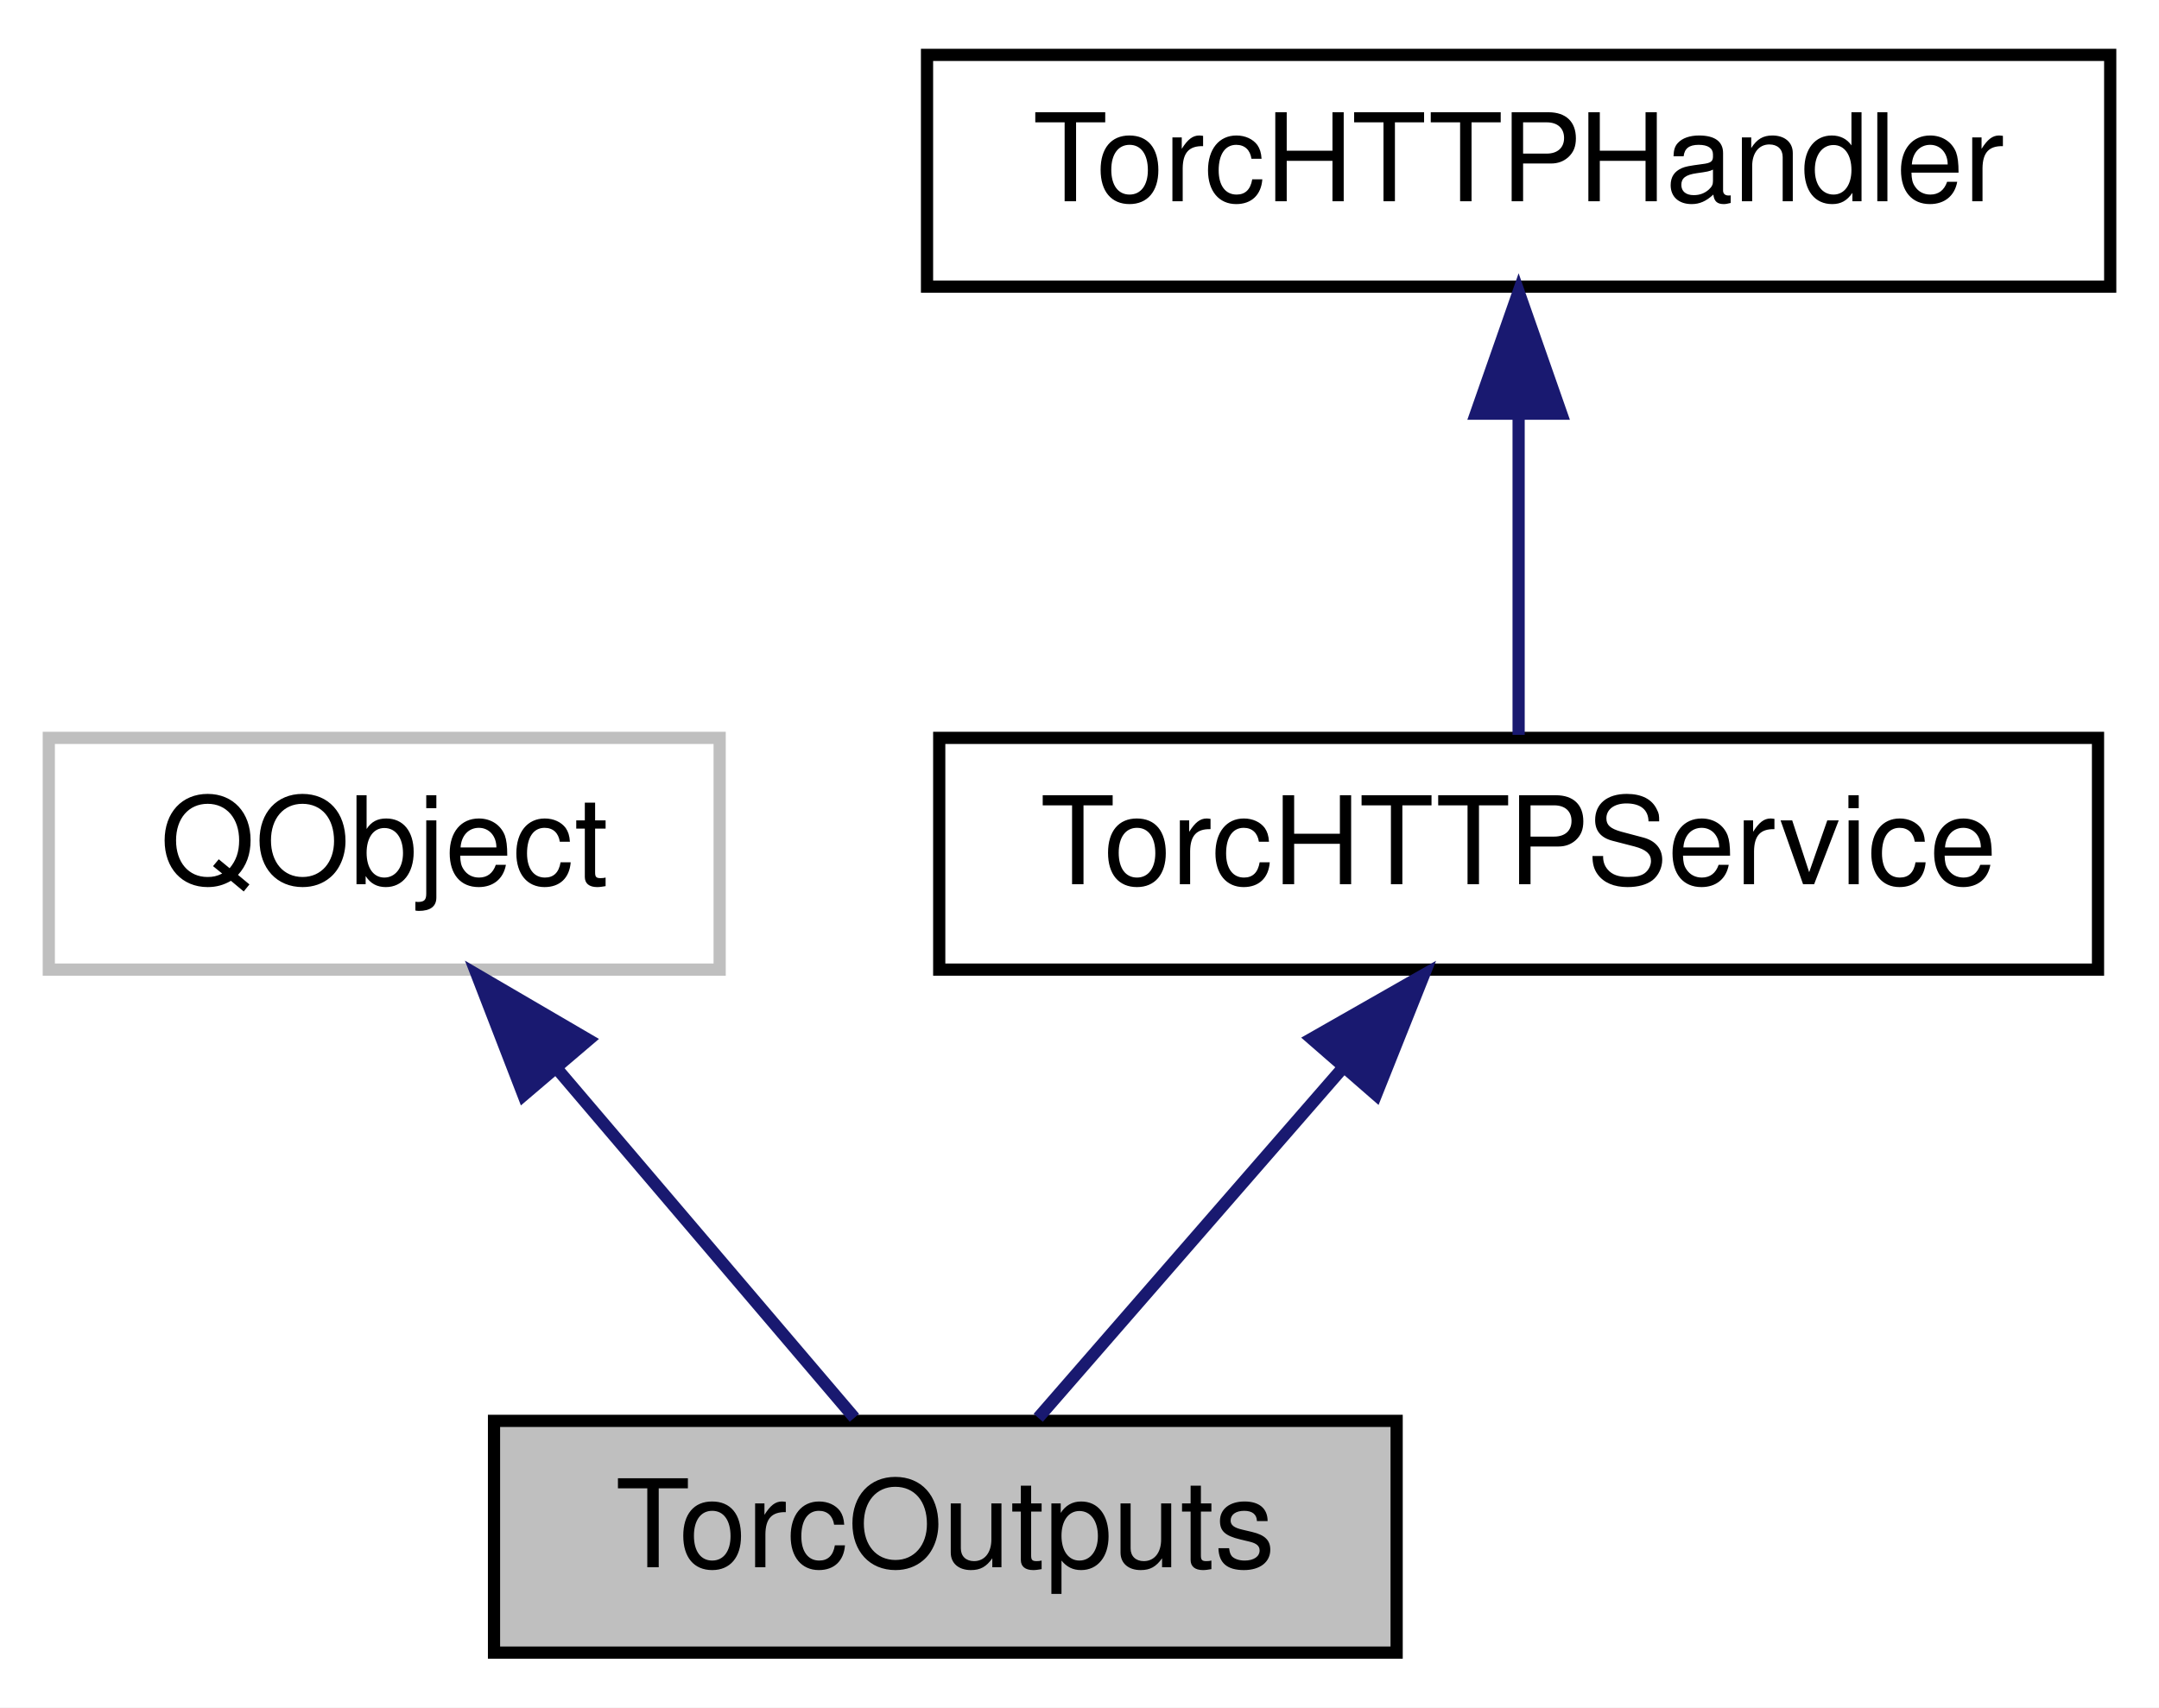
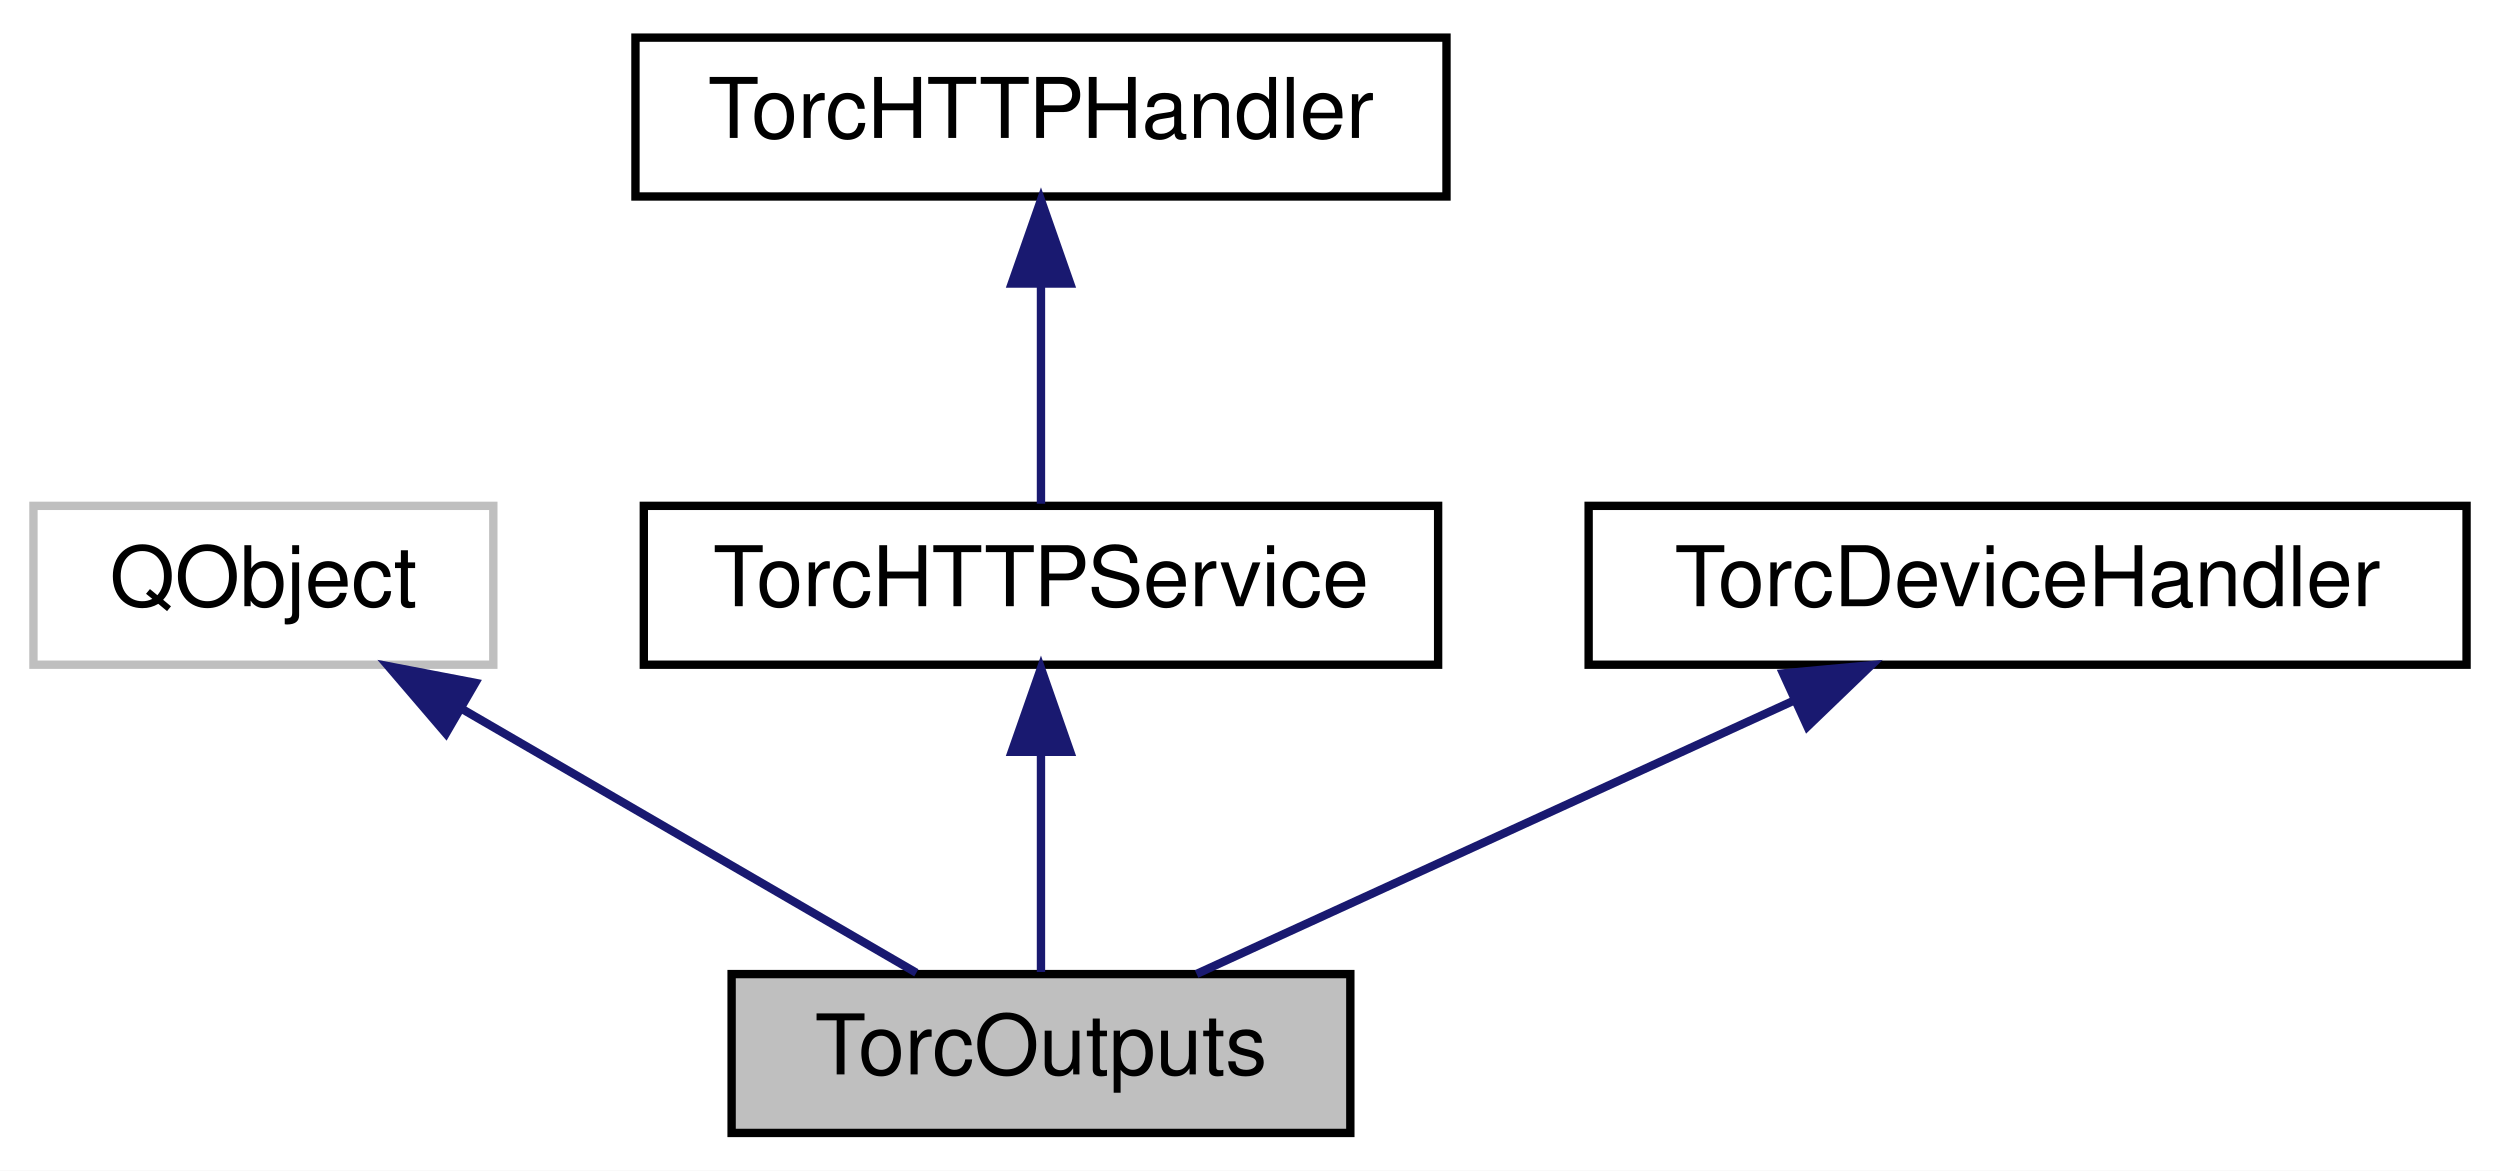
- <svg xmlns="http://www.w3.org/2000/svg" xmlns:xlink="http://www.w3.org/1999/xlink" width="177pt" height="140pt" viewBox="0.00 0.00 177.00 140.00">
+ <svg xmlns="http://www.w3.org/2000/svg" xmlns:xlink="http://www.w3.org/1999/xlink" width="299pt" height="140pt" viewBox="0.00 0.00 299.00 140.00">
  <g id="graph0" class="graph" transform="scale(1 1) rotate(0) translate(4 136)">
-     <polygon fill="white" stroke="none" points="-4,4 -4,-136 173,-136 173,4 -4,4" />
+     <polygon fill="white" stroke="none" points="-4,4 -4,-136 295,-136 295,4 -4,4" />
    <g id="node1" class="node">
-       <polygon fill="#bfbfbf" stroke="black" points="36.5,-0.5 36.5,-19.5 110.5,-19.5 110.5,-0.5 36.5,-0.5" />
-       <text text-anchor="middle" x="73.5" y="-7.5" font-family="Helvetica,sans-Serif" font-size="10.00">TorcOutputs</text>
+       <polygon fill="#bfbfbf" stroke="black" points="83.5,-0.5 83.5,-19.5 157.5,-19.5 157.5,-0.5 83.5,-0.5" />
+       <text text-anchor="middle" x="120.5" y="-7.5" font-family="Helvetica,sans-Serif" font-size="10.00">TorcOutputs</text>
    </g>
    <g id="node2" class="node">
      <polygon fill="white" stroke="#bfbfbf" points="0,-56.5 0,-75.5 55,-75.5 55,-56.5 0,-56.5" />
      <text text-anchor="middle" x="27.5" y="-63.5" font-family="Helvetica,sans-Serif" font-size="10.00">QObject</text>
    </g>
    <g id="edge1" class="edge">
-       <path fill="none" stroke="midnightblue" d="M41.614,-48.431C49.676,-38.967 59.459,-27.483 66.045,-19.751" />
-       <polygon fill="midnightblue" stroke="midnightblue" points="38.916,-46.201 35.096,-56.083 44.245,-50.74 38.916,-46.201" />
+       <path fill="none" stroke="midnightblue" d="M51.306,-51.177C68.419,-41.241 90.965,-28.149 105.595,-19.654" />
+       <polygon fill="midnightblue" stroke="midnightblue" points="49.333,-48.276 42.442,-56.324 52.847,-54.329 49.333,-48.276" />
    </g>
    <g id="node3" class="node">
      <g id="a_node3">
        <a xlink:href="../../d6/d70/class_torc_h_t_t_p_service.html" target="_top" xlink:title="TorcHTTPService">
          <polygon fill="white" stroke="black" points="73,-56.5 73,-75.5 168,-75.5 168,-56.5 73,-56.5" />
          <text text-anchor="middle" x="120.5" y="-63.5" font-family="Helvetica,sans-Serif" font-size="10.00">TorcHTTPService</text>
        </a>
      </g>
    </g>
    <g id="edge2" class="edge">
-       <path fill="none" stroke="midnightblue" d="M106.079,-48.431C97.842,-38.967 87.846,-27.483 81.117,-19.751" />
-       <polygon fill="midnightblue" stroke="midnightblue" points="103.534,-50.838 112.739,-56.083 108.814,-46.242 103.534,-50.838" />
+       <path fill="none" stroke="midnightblue" d="M120.5,-45.804C120.5,-36.91 120.5,-26.78 120.5,-19.751" />
+       <polygon fill="midnightblue" stroke="midnightblue" points="117,-46.083 120.5,-56.083 124,-46.083 117,-46.083" />
    </g>
    <g id="node4" class="node">
      <g id="a_node4">
        <a xlink:href="../../d5/d15/class_torc_h_t_t_p_handler.html" target="_top" xlink:title="Base HTTP response handler class. ">
          <polygon fill="white" stroke="black" points="72,-112.5 72,-131.5 169,-131.5 169,-112.5 72,-112.5" />
          <text text-anchor="middle" x="120.5" y="-119.5" font-family="Helvetica,sans-Serif" font-size="10.00">TorcHTTPHandler</text>
        </a>
      </g>
    </g>
    <g id="edge3" class="edge">
      <path fill="none" stroke="midnightblue" d="M120.5,-101.805C120.5,-92.91 120.5,-82.78 120.5,-75.751" />
      <polygon fill="midnightblue" stroke="midnightblue" points="117,-102.083 120.5,-112.083 124,-102.083 117,-102.083" />
    </g>
+     <g id="node5" class="node">
+       <g id="a_node5">
+         <a xlink:href="../../dc/dfc/class_torc_device_handler.html" target="_top" xlink:title="TorcDeviceHandler">
+           <polygon fill="white" stroke="black" points="186,-56.5 186,-75.5 291,-75.5 291,-56.5 186,-56.5" />
+           <text text-anchor="middle" x="238.5" y="-63.5" font-family="Helvetica,sans-Serif" font-size="10.00">TorcDeviceHandler</text>
+         </a>
+       </g>
+     </g>
+     <g id="edge4" class="edge">
+       <path fill="none" stroke="midnightblue" d="M210.6,-52.232C188.527,-42.131 158.324,-28.309 139.11,-19.516" />
+       <polygon fill="midnightblue" stroke="midnightblue" points="209.253,-55.465 219.803,-56.444 212.166,-49.1 209.253,-55.465" />
+     </g>
  </g>
</svg>
